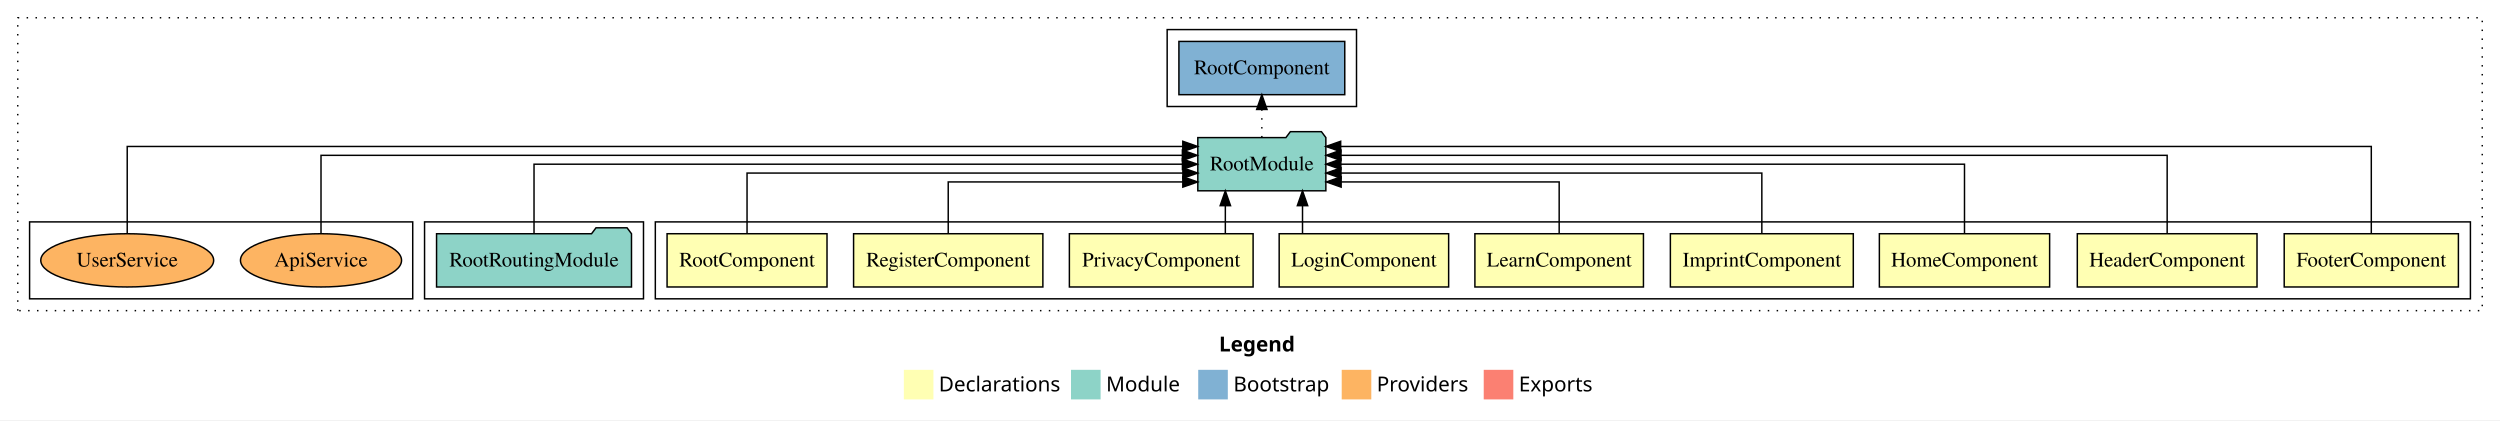
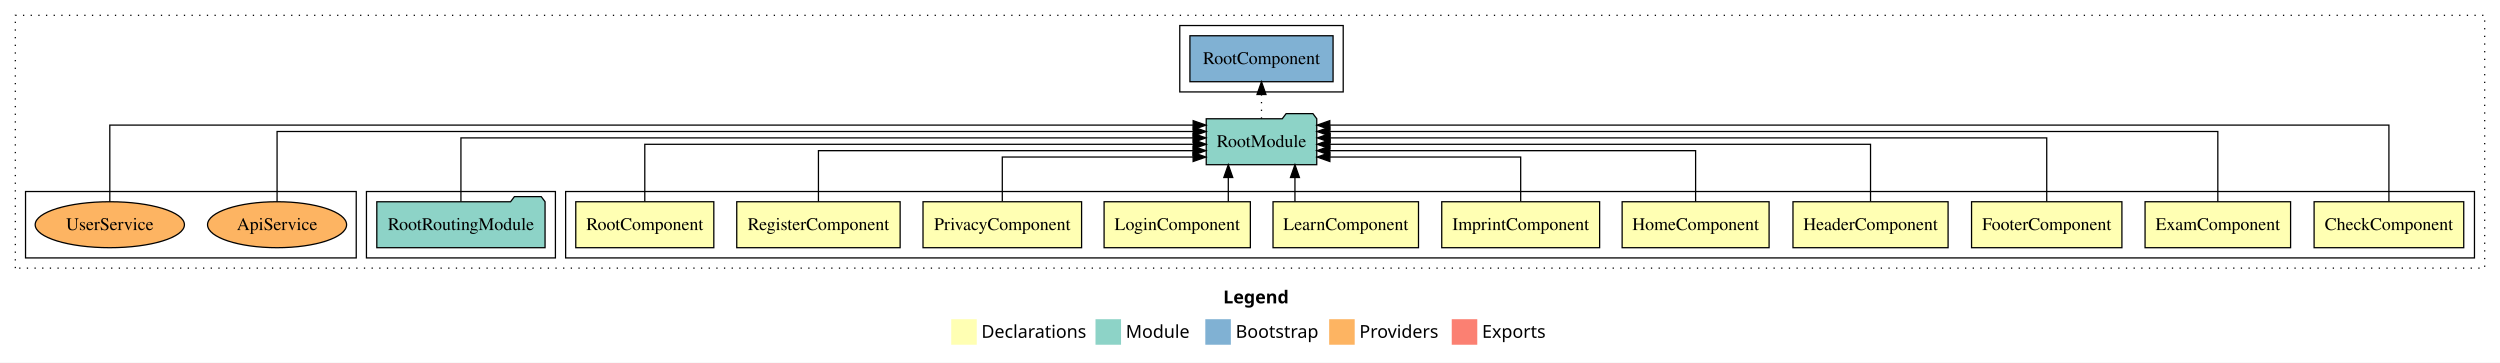
- <svg xmlns="http://www.w3.org/2000/svg" width="1690pt" height="284pt" viewBox="0.00 0.00 1690.00 284.00">
+ <svg xmlns="http://www.w3.org/2000/svg" width="1958pt" height="284pt" viewBox="0.00 0.00 1958.00 284.00">
  <g id="graph0" class="graph" transform="scale(1 1) rotate(0) translate(4 280)">
-     <polygon fill="white" stroke="transparent" points="-4,4 -4,-280 1686,-280 1686,4 -4,4" />
-     <text text-anchor="start" x="820.01" y="-42.4" font-family="Times-12" font-weight="bold" font-size="14.00">Legend</text>
-     <polygon fill="#ffffb3" stroke="transparent" points="607,-10 607,-30 627,-30 627,-10 607,-10" />
-     <text text-anchor="start" x="630.63" y="-15.4" font-family="Times-12" font-size="14.00">  Declarations</text>
-     <polygon fill="#8dd3c7" stroke="transparent" points="720,-10 720,-30 740,-30 740,-10 720,-10" />
-     <text text-anchor="start" x="743.73" y="-15.4" font-family="Times-12" font-size="14.00">  Module</text>
-     <polygon fill="#80b1d3" stroke="transparent" points="806,-10 806,-30 826,-30 826,-10 806,-10" />
-     <text text-anchor="start" x="829.78" y="-15.4" font-family="Times-12" font-size="14.00">  Bootstrap</text>
-     <polygon fill="#fdb462" stroke="transparent" points="903,-10 903,-30 923,-30 923,-10 903,-10" />
-     <text text-anchor="start" x="926.67" y="-15.4" font-family="Times-12" font-size="14.00">  Providers</text>
-     <polygon fill="#fb8072" stroke="transparent" points="999,-10 999,-30 1019,-30 1019,-10 999,-10" />
-     <text text-anchor="start" x="1022.73" y="-15.4" font-family="Times-12" font-size="14.00">  Exports</text>
+     <polygon fill="white" stroke="transparent" points="-4,4 -4,-280 1954,-280 1954,4 -4,4" />
+     <text text-anchor="start" x="954.01" y="-42.4" font-family="Times-12" font-weight="bold" font-size="14.00">Legend</text>
+     <polygon fill="#ffffb3" stroke="transparent" points="741,-10 741,-30 761,-30 761,-10 741,-10" />
+     <text text-anchor="start" x="764.63" y="-15.4" font-family="Times-12" font-size="14.00">  Declarations</text>
+     <polygon fill="#8dd3c7" stroke="transparent" points="854,-10 854,-30 874,-30 874,-10 854,-10" />
+     <text text-anchor="start" x="877.73" y="-15.4" font-family="Times-12" font-size="14.00">  Module</text>
+     <polygon fill="#80b1d3" stroke="transparent" points="940,-10 940,-30 960,-30 960,-10 940,-10" />
+     <text text-anchor="start" x="963.78" y="-15.4" font-family="Times-12" font-size="14.00">  Bootstrap</text>
+     <polygon fill="#fdb462" stroke="transparent" points="1037,-10 1037,-30 1057,-30 1057,-10 1037,-10" />
+     <text text-anchor="start" x="1060.67" y="-15.4" font-family="Times-12" font-size="14.00">  Providers</text>
+     <polygon fill="#fb8072" stroke="transparent" points="1133,-10 1133,-30 1153,-30 1153,-10 1133,-10" />
+     <text text-anchor="start" x="1156.73" y="-15.4" font-family="Times-12" font-size="14.00">  Exports</text>
    <g id="clust1" class="cluster">
-       <polygon fill="none" stroke="black" stroke-dasharray="1,5" points="8,-70 8,-268 1674,-268 1674,-70 8,-70" />
+       <polygon fill="none" stroke="black" stroke-dasharray="1,5" points="8,-70 8,-268 1942,-268 1942,-70 8,-70" />
    </g>
    <g id="clust2" class="cluster">
-       <polygon fill="none" stroke="black" points="439,-78 439,-130 1666,-130 1666,-78 439,-78" />
+       <polygon fill="none" stroke="black" points="439,-78 439,-130 1934,-130 1934,-78 439,-78" />
    </g>
-     <g id="clust12" class="cluster">
+     <g id="clust14" class="cluster">
      <polygon fill="none" stroke="black" points="283,-78 283,-130 431,-130 431,-78 283,-78" />
    </g>
-     <g id="clust14" class="cluster">
-       <polygon fill="none" stroke="black" points="785,-208 785,-260 913,-260 913,-208 785,-208" />
+     <g id="clust16" class="cluster">
+       <polygon fill="none" stroke="black" points="920,-208 920,-260 1048,-260 1048,-208 920,-208" />
    </g>
-     <g id="clust15" class="cluster">
+     <g id="clust17" class="cluster">
      <polygon fill="none" stroke="black" points="16,-78 16,-130 275,-130 275,-78 16,-78" />
    </g>
    <g id="node1" class="node">
+       <polygon fill="#ffffb3" stroke="black" points="1925.6,-122 1808.4,-122 1808.4,-86 1925.6,-86 1925.6,-122" />
+       <text text-anchor="middle" x="1867" y="-99.8" font-family="Times,serif" font-size="14.00">CheckComponent</text>
+     </g>
+     <g id="node12" class="node">
+       <polygon fill="#8dd3c7" stroke="black" points="1027.28,-187 1024.28,-191 1003.28,-191 1000.28,-187 940.72,-187 940.72,-151 1027.28,-151 1027.28,-187" />
+       <text text-anchor="middle" x="984" y="-164.8" font-family="Times,serif" font-size="14.00">RootModule</text>
+     </g>
+     <g id="edge1" class="edge">
+       <path fill="none" stroke="black" d="M1867,-122.09C1867,-145.13 1867,-182 1867,-182 1867,-182 1037.49,-182 1037.49,-182" />
+       <polygon fill="black" stroke="black" points="1037.49,-178.5 1027.49,-182 1037.49,-185.5 1037.49,-178.5" />
+     </g>
+     <g id="node2" class="node">
+       <polygon fill="#ffffb3" stroke="black" points="1789.99,-122 1676.01,-122 1676.01,-86 1789.99,-86 1789.99,-122" />
+       <text text-anchor="middle" x="1733" y="-99.8" font-family="Times,serif" font-size="14.00">ExamComponent</text>
+     </g>
+     <g id="edge2" class="edge">
+       <path fill="none" stroke="black" d="M1733,-122.04C1733,-143.66 1733,-177 1733,-177 1733,-177 1037.51,-177 1037.51,-177" />
+       <polygon fill="black" stroke="black" points="1037.51,-173.5 1027.51,-177 1037.51,-180.5 1037.51,-173.5" />
+     </g>
+     <g id="node3" class="node">
      <polygon fill="#ffffb3" stroke="black" points="1657.88,-122 1540.12,-122 1540.12,-86 1657.88,-86 1657.88,-122" />
      <text text-anchor="middle" x="1599" y="-99.8" font-family="Times,serif" font-size="14.00">FooterComponent</text>
    </g>
-     <g id="node10" class="node">
-       <polygon fill="#8dd3c7" stroke="black" points="892.28,-187 889.28,-191 868.28,-191 865.28,-187 805.72,-187 805.72,-151 892.28,-151 892.28,-187" />
-       <text text-anchor="middle" x="849" y="-164.8" font-family="Times,serif" font-size="14.00">RootModule</text>
+     <g id="edge3" class="edge">
+       <path fill="none" stroke="black" d="M1599,-122.22C1599,-142.37 1599,-172 1599,-172 1599,-172 1037.74,-172 1037.74,-172" />
+       <polygon fill="black" stroke="black" points="1037.74,-168.5 1027.74,-172 1037.74,-175.5 1037.74,-168.5" />
    </g>
-     <g id="edge1" class="edge">
-       <path fill="none" stroke="black" d="M1599,-122.25C1599,-145.02 1599,-181 1599,-181 1599,-181 902.29,-181 902.29,-181" />
-       <polygon fill="black" stroke="black" points="902.29,-177.5 892.29,-181 902.29,-184.5 902.29,-177.5" />
-     </g>
-     <g id="node2" class="node">
+     <g id="node4" class="node">
      <polygon fill="#ffffb3" stroke="black" points="1521.74,-122 1400.26,-122 1400.26,-86 1521.74,-86 1521.74,-122" />
      <text text-anchor="middle" x="1461" y="-99.8" font-family="Times,serif" font-size="14.00">HeaderComponent</text>
    </g>
-     <g id="edge2" class="edge">
-       <path fill="none" stroke="black" d="M1461,-122.28C1461,-143.32 1461,-175 1461,-175 1461,-175 902.52,-175 902.52,-175" />
-       <polygon fill="black" stroke="black" points="902.52,-171.5 892.52,-175 902.52,-178.5 902.52,-171.5" />
+     <g id="edge4" class="edge">
+       <path fill="none" stroke="black" d="M1461,-122.22C1461,-140.83 1461,-167 1461,-167 1461,-167 1037.6,-167 1037.6,-167" />
+       <polygon fill="black" stroke="black" points="1037.6,-163.5 1027.6,-167 1037.6,-170.5 1037.6,-163.5" />
    </g>
-     <g id="node3" class="node">
+     <g id="node5" class="node">
      <polygon fill="#ffffb3" stroke="black" points="1381.55,-122 1266.45,-122 1266.45,-86 1381.55,-86 1381.55,-122" />
      <text text-anchor="middle" x="1324" y="-99.8" font-family="Times,serif" font-size="14.00">HomeComponent</text>
    </g>
-     <g id="edge3" class="edge">
-       <path fill="none" stroke="black" d="M1324,-122.11C1324,-141.34 1324,-169 1324,-169 1324,-169 902.41,-169 902.41,-169" />
-       <polygon fill="black" stroke="black" points="902.41,-165.5 892.41,-169 902.41,-172.5 902.41,-165.5" />
+     <g id="edge5" class="edge">
+       <path fill="none" stroke="black" d="M1324,-122.03C1324,-139.06 1324,-162 1324,-162 1324,-162 1037.41,-162 1037.41,-162" />
+       <polygon fill="black" stroke="black" points="1037.41,-158.5 1027.41,-162 1037.41,-165.5 1037.41,-158.5" />
    </g>
-     <g id="node4" class="node">
+     <g id="node6" class="node">
      <polygon fill="#ffffb3" stroke="black" points="1248.83,-122 1125.17,-122 1125.17,-86 1248.83,-86 1248.83,-122" />
      <text text-anchor="middle" x="1187" y="-99.8" font-family="Times,serif" font-size="14.00">ImprintComponent</text>
    </g>
-     <g id="edge4" class="edge">
-       <path fill="none" stroke="black" d="M1187,-122.02C1187,-139.37 1187,-163 1187,-163 1187,-163 902.5,-163 902.5,-163" />
-       <polygon fill="black" stroke="black" points="902.5,-159.5 892.5,-163 902.5,-166.5 902.5,-159.5" />
+     <g id="edge6" class="edge">
+       <path fill="none" stroke="black" d="M1187,-122.24C1187,-137.57 1187,-157 1187,-157 1187,-157 1037.55,-157 1037.55,-157" />
+       <polygon fill="black" stroke="black" points="1037.55,-153.5 1027.55,-157 1037.55,-160.5 1037.55,-153.5" />
    </g>
-     <g id="node5" class="node">
+     <g id="node7" class="node">
      <polygon fill="#ffffb3" stroke="black" points="1106.97,-122 993.03,-122 993.03,-86 1106.97,-86 1106.97,-122" />
      <text text-anchor="middle" x="1050" y="-99.8" font-family="Times,serif" font-size="14.00">LearnComponent</text>
    </g>
-     <g id="edge5" class="edge">
-       <path fill="none" stroke="black" d="M1050,-122.24C1050,-137.57 1050,-157 1050,-157 1050,-157 902.61,-157 902.61,-157" />
-       <polygon fill="black" stroke="black" points="902.61,-153.5 892.61,-157 902.61,-160.5 902.61,-153.5" />
+     <g id="edge7" class="edge">
+       <path fill="none" stroke="black" d="M1010.2,-122.11C1010.2,-122.11 1010.2,-140.99 1010.2,-140.99" />
+       <polygon fill="black" stroke="black" points="1006.7,-140.99 1010.2,-150.99 1013.7,-140.99 1006.7,-140.99" />
    </g>
-     <g id="node6" class="node">
+     <g id="node8" class="node">
      <polygon fill="#ffffb3" stroke="black" points="975.28,-122 860.72,-122 860.72,-86 975.28,-86 975.28,-122" />
      <text text-anchor="middle" x="918" y="-99.8" font-family="Times,serif" font-size="14.00">LoginComponent</text>
    </g>
-     <g id="edge6" class="edge">
-       <path fill="none" stroke="black" d="M876.5,-122.11C876.5,-122.11 876.5,-140.99 876.5,-140.99" />
-       <polygon fill="black" stroke="black" points="873,-140.99 876.5,-150.99 880,-140.99 873,-140.99" />
+     <g id="edge8" class="edge">
+       <path fill="none" stroke="black" d="M958,-122.11C958,-122.11 958,-140.99 958,-140.99" />
+       <polygon fill="black" stroke="black" points="954.5,-140.99 958,-150.99 961.5,-140.99 954.5,-140.99" />
    </g>
-     <g id="node7" class="node">
+     <g id="node9" class="node">
      <polygon fill="#ffffb3" stroke="black" points="843.1,-122 718.9,-122 718.9,-86 843.1,-86 843.1,-122" />
      <text text-anchor="middle" x="781" y="-99.8" font-family="Times,serif" font-size="14.00">PrivacyComponent</text>
    </g>
-     <g id="edge7" class="edge">
-       <path fill="none" stroke="black" d="M824.33,-122.11C824.33,-122.11 824.33,-140.99 824.33,-140.99" />
-       <polygon fill="black" stroke="black" points="820.83,-140.99 824.33,-150.99 827.83,-140.99 820.83,-140.99" />
+     <g id="edge9" class="edge">
+       <path fill="none" stroke="black" d="M781,-122.24C781,-137.57 781,-157 781,-157 781,-157 930.45,-157 930.45,-157" />
+       <polygon fill="black" stroke="black" points="930.45,-160.5 940.45,-157 930.45,-153.5 930.45,-160.5" />
    </g>
-     <g id="node8" class="node">
+     <g id="node10" class="node">
      <polygon fill="#ffffb3" stroke="black" points="700.98,-122 573.02,-122 573.02,-86 700.98,-86 700.98,-122" />
      <text text-anchor="middle" x="637" y="-99.8" font-family="Times,serif" font-size="14.00">RegisterComponent</text>
    </g>
-     <g id="edge8" class="edge">
-       <path fill="none" stroke="black" d="M637,-122.24C637,-137.57 637,-157 637,-157 637,-157 795.59,-157 795.59,-157" />
-       <polygon fill="black" stroke="black" points="795.59,-160.5 805.59,-157 795.59,-153.5 795.59,-160.5" />
+     <g id="edge10" class="edge">
+       <path fill="none" stroke="black" d="M637,-122.03C637,-139.06 637,-162 637,-162 637,-162 930.4,-162 930.4,-162" />
+       <polygon fill="black" stroke="black" points="930.4,-165.5 940.4,-162 930.4,-158.5 930.4,-165.5" />
    </g>
-     <g id="node9" class="node">
+     <g id="node11" class="node">
      <polygon fill="#ffffb3" stroke="black" points="555.06,-122 446.94,-122 446.94,-86 555.06,-86 555.06,-122" />
      <text text-anchor="middle" x="501" y="-99.8" font-family="Times,serif" font-size="14.00">RootComponent</text>
    </g>
-     <g id="edge9" class="edge">
-       <path fill="none" stroke="black" d="M501,-122.02C501,-139.37 501,-163 501,-163 501,-163 795.63,-163 795.63,-163" />
-       <polygon fill="black" stroke="black" points="795.63,-166.5 805.63,-163 795.63,-159.5 795.63,-166.5" />
+     <g id="edge11" class="edge">
+       <path fill="none" stroke="black" d="M501,-122.22C501,-140.83 501,-167 501,-167 501,-167 930.71,-167 930.71,-167" />
+       <polygon fill="black" stroke="black" points="930.71,-170.5 940.71,-167 930.71,-163.5 930.71,-170.5" />
    </g>
-     <g id="node12" class="node">
-       <polygon fill="#80b1d3" stroke="black" points="905.06,-252 792.94,-252 792.94,-216 905.06,-216 905.06,-252" />
-       <text text-anchor="middle" x="849" y="-229.8" font-family="Times,serif" font-size="14.00">RootComponent </text>
+     <g id="node14" class="node">
+       <polygon fill="#80b1d3" stroke="black" points="1040.06,-252 927.94,-252 927.94,-216 1040.06,-216 1040.06,-252" />
+       <text text-anchor="middle" x="984" y="-229.8" font-family="Times,serif" font-size="14.00">RootComponent </text>
    </g>
-     <g id="edge11" class="edge">
-       <path fill="none" stroke="black" stroke-dasharray="1,5" d="M849,-187.11C849,-187.11 849,-205.99 849,-205.99" />
-       <polygon fill="black" stroke="black" points="845.5,-205.99 849,-215.99 852.5,-205.99 845.5,-205.99" />
+     <g id="edge13" class="edge">
+       <path fill="none" stroke="black" stroke-dasharray="1,5" d="M984,-187.11C984,-187.11 984,-205.99 984,-205.99" />
+       <polygon fill="black" stroke="black" points="980.5,-205.99 984,-215.99 987.5,-205.99 980.5,-205.99" />
    </g>
-     <g id="node11" class="node">
+     <g id="node13" class="node">
      <polygon fill="#8dd3c7" stroke="black" points="422.89,-122 419.89,-126 398.89,-126 395.89,-122 291.11,-122 291.11,-86 422.89,-86 422.89,-122" />
      <text text-anchor="middle" x="357" y="-99.8" font-family="Times,serif" font-size="14.00">RootRoutingModule</text>
    </g>
-     <g id="edge10" class="edge">
-       <path fill="none" stroke="black" d="M357,-122.11C357,-141.34 357,-169 357,-169 357,-169 795.34,-169 795.34,-169" />
-       <polygon fill="black" stroke="black" points="795.34,-172.5 805.34,-169 795.34,-165.5 795.34,-172.5" />
+     <g id="edge12" class="edge">
+       <path fill="none" stroke="black" d="M357,-122.22C357,-142.37 357,-172 357,-172 357,-172 930.41,-172 930.41,-172" />
+       <polygon fill="black" stroke="black" points="930.41,-175.5 940.41,-172 930.41,-168.5 930.41,-175.5" />
    </g>
-     <g id="node13" class="node">
+     <g id="node15" class="node">
      <ellipse fill="#fdb462" stroke="black" cx="213" cy="-104" rx="54.45" ry="18" />
      <text text-anchor="middle" x="213" y="-99.8" font-family="Times,serif" font-size="14.00">ApiService</text>
    </g>
-     <g id="edge12" class="edge">
-       <path fill="none" stroke="black" d="M213,-122.28C213,-143.32 213,-175 213,-175 213,-175 795.29,-175 795.29,-175" />
-       <polygon fill="black" stroke="black" points="795.29,-178.5 805.29,-175 795.29,-171.5 795.29,-178.5" />
+     <g id="edge14" class="edge">
+       <path fill="none" stroke="black" d="M213,-122.04C213,-143.66 213,-177 213,-177 213,-177 930.62,-177 930.62,-177" />
+       <polygon fill="black" stroke="black" points="930.62,-180.5 940.62,-177 930.62,-173.5 930.62,-180.5" />
    </g>
-     <g id="node14" class="node">
+     <g id="node16" class="node">
      <ellipse fill="#fdb462" stroke="black" cx="82" cy="-104" rx="58.44" ry="18" />
      <text text-anchor="middle" x="82" y="-99.8" font-family="Times,serif" font-size="14.00">UserService</text>
    </g>
-     <g id="edge13" class="edge">
-       <path fill="none" stroke="black" d="M82,-122.25C82,-145.02 82,-181 82,-181 82,-181 795.57,-181 795.57,-181" />
-       <polygon fill="black" stroke="black" points="795.57,-184.5 805.57,-181 795.57,-177.5 795.57,-184.5" />
+     <g id="edge15" class="edge">
+       <path fill="none" stroke="black" d="M82,-122.09C82,-145.13 82,-182 82,-182 82,-182 930.49,-182 930.49,-182" />
+       <polygon fill="black" stroke="black" points="930.49,-185.5 940.49,-182 930.49,-178.5 930.49,-185.5" />
    </g>
  </g>
</svg>
